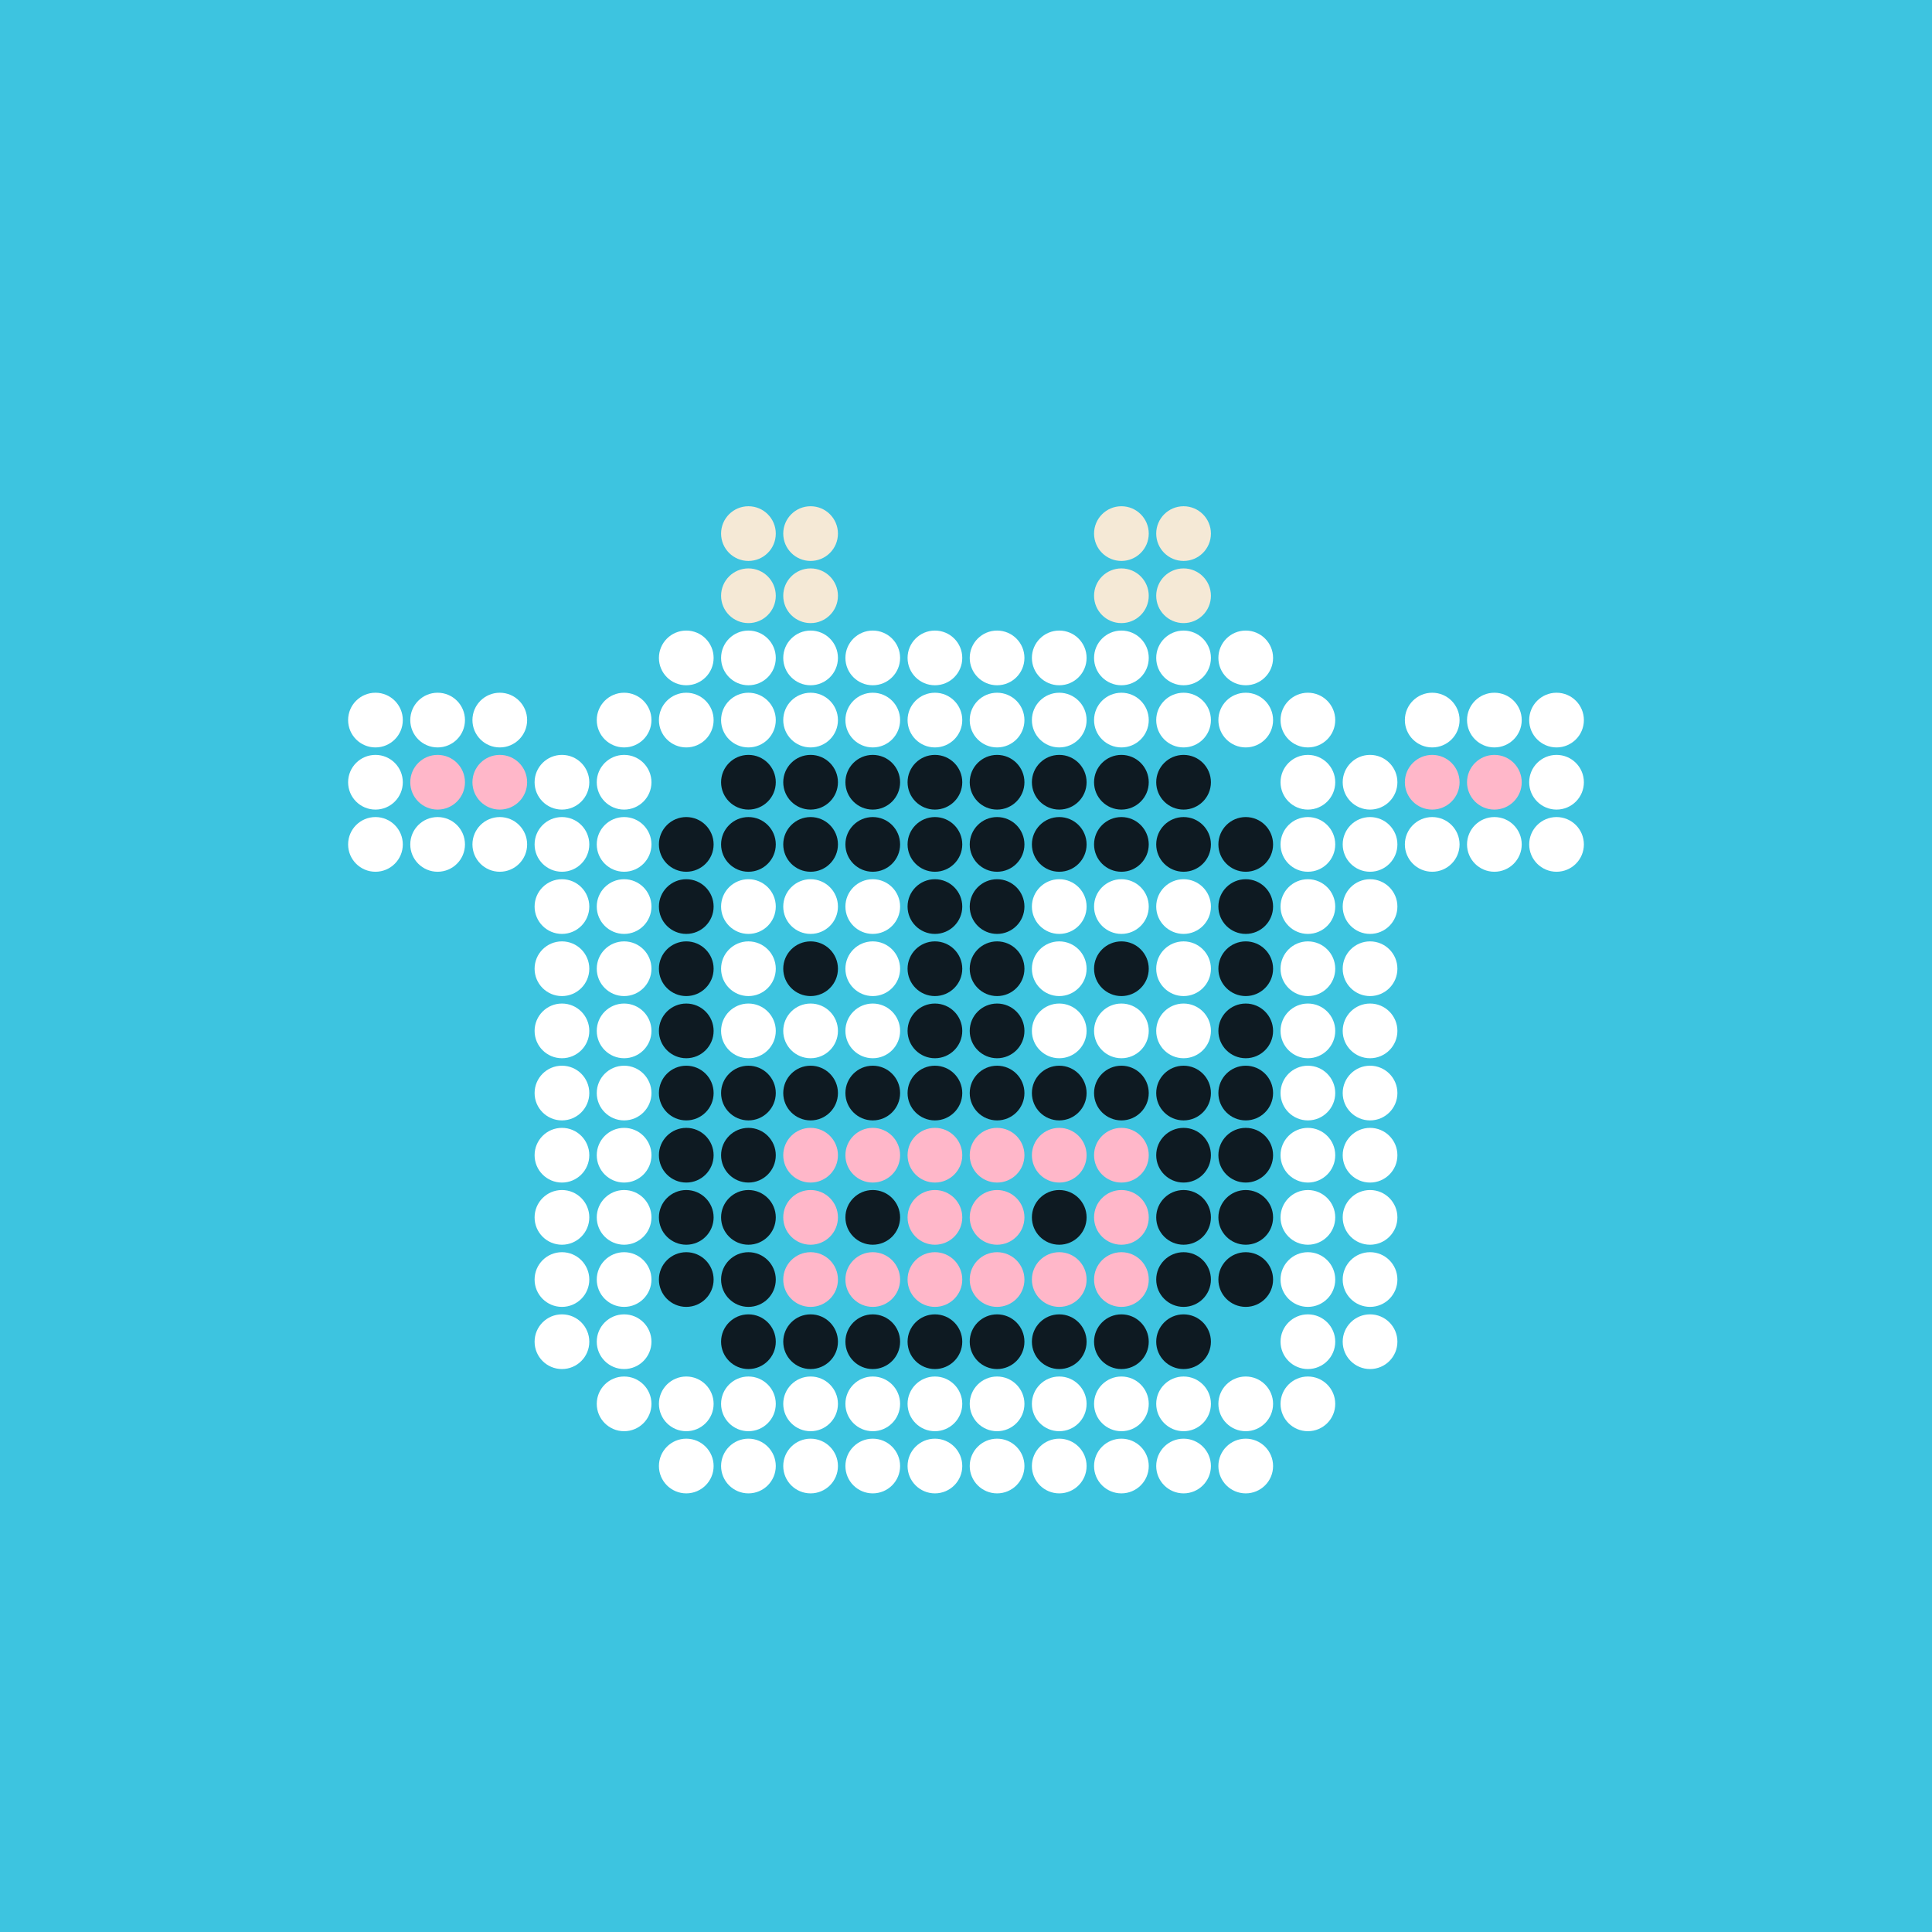
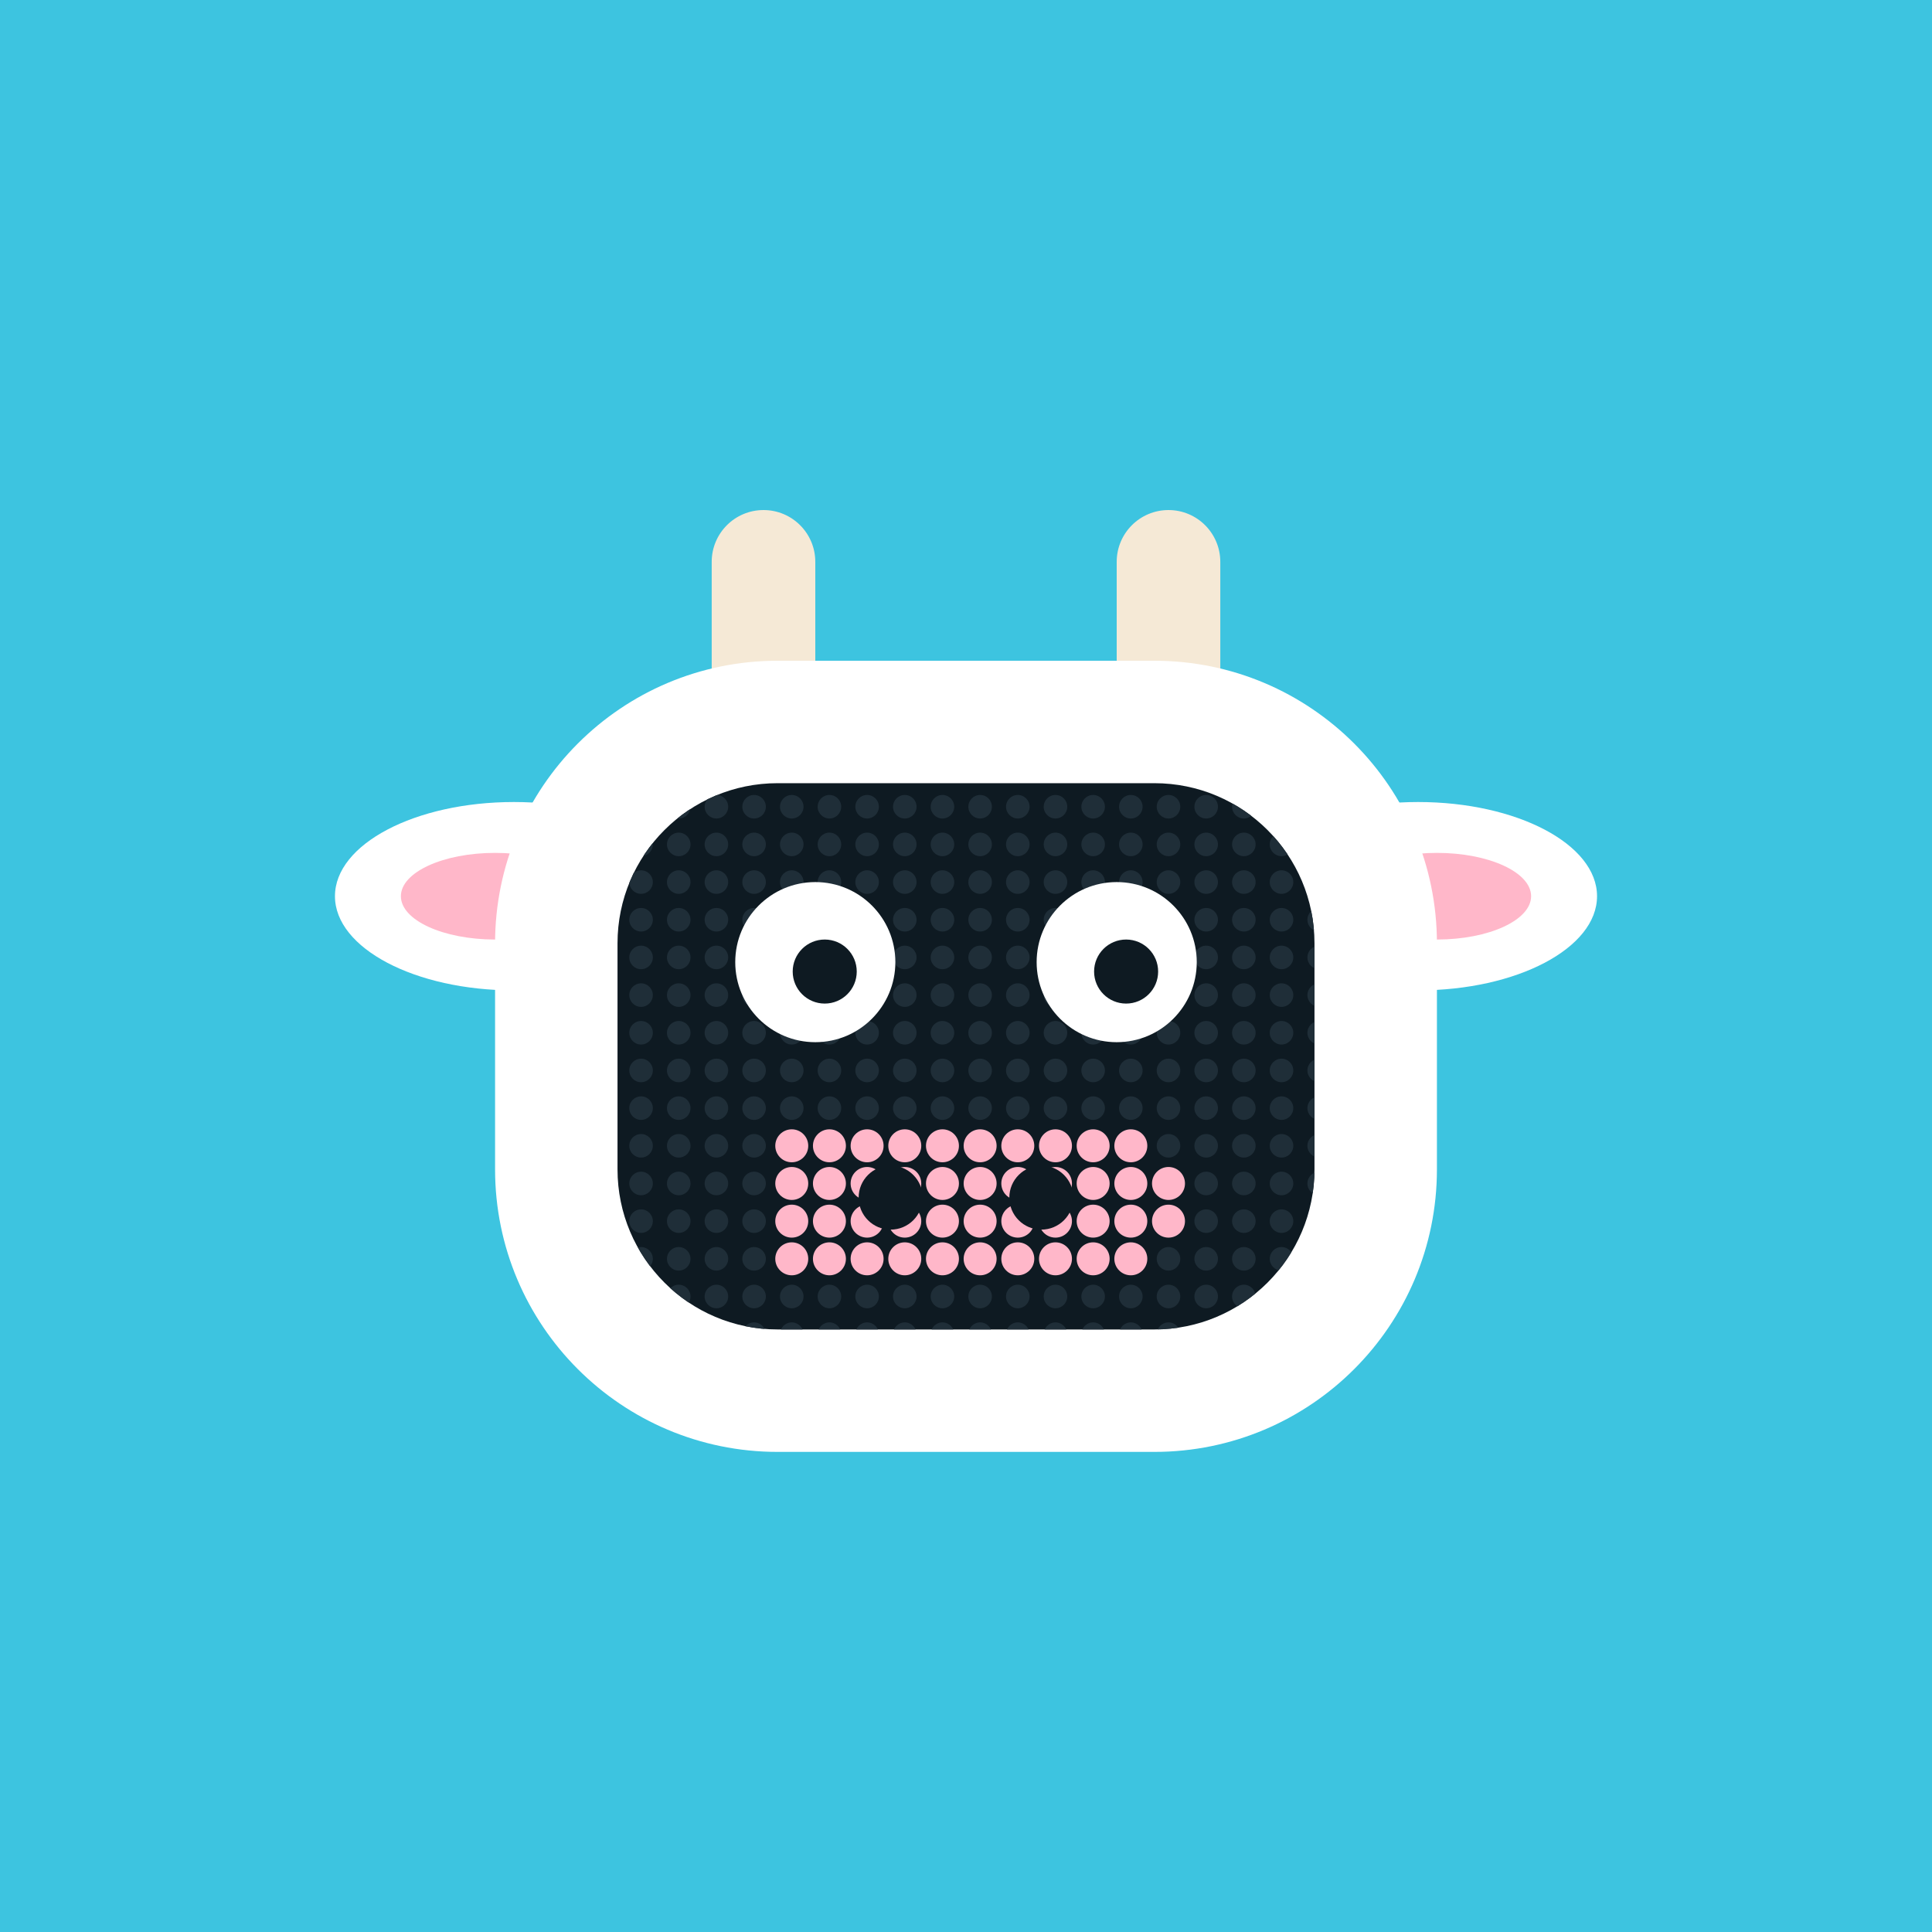
<svg xmlns="http://www.w3.org/2000/svg" viewBox="0 0 800 800" width="800" height="800">
  <rect width="800" height="800" fill="#3DC4E0" />
-   <g transform="translate(142.60,208.08) scale(25.74)">
-     <circle cx="6.5" cy="0.5" r="0.44" fill="#F5E9D6" />
-     <circle cx="7.5" cy="0.5" r="0.44" fill="#F5E9D6" />
-     <circle cx="12.5" cy="0.5" r="0.44" fill="#F5E9D6" />
-     <circle cx="13.5" cy="0.5" r="0.44" fill="#F5E9D6" />
-     <circle cx="6.5" cy="1.5" r="0.44" fill="#F5E9D6" />
-     <circle cx="7.5" cy="1.5" r="0.44" fill="#F5E9D6" />
-     <circle cx="12.5" cy="1.5" r="0.44" fill="#F5E9D6" />
-     <circle cx="13.5" cy="1.5" r="0.44" fill="#F5E9D6" />
-     <circle cx="5.5" cy="2.5" r="0.44" fill="#FFFFFF" />
-     <circle cx="6.5" cy="2.5" r="0.44" fill="#FFFFFF" />
-     <circle cx="7.5" cy="2.5" r="0.44" fill="#FFFFFF" />
-     <circle cx="8.5" cy="2.5" r="0.44" fill="#FFFFFF" />
-     <circle cx="9.5" cy="2.5" r="0.44" fill="#FFFFFF" />
-     <circle cx="10.5" cy="2.5" r="0.44" fill="#FFFFFF" />
-     <circle cx="11.5" cy="2.5" r="0.44" fill="#FFFFFF" />
-     <circle cx="12.5" cy="2.5" r="0.44" fill="#FFFFFF" />
-     <circle cx="13.5" cy="2.5" r="0.44" fill="#FFFFFF" />
-     <circle cx="14.5" cy="2.5" r="0.44" fill="#FFFFFF" />
-     <circle cx="0.5" cy="3.5" r="0.44" fill="#FFFFFF" />
-     <circle cx="1.5" cy="3.5" r="0.44" fill="#FFFFFF" />
-     <circle cx="2.5" cy="3.5" r="0.44" fill="#FFFFFF" />
-     <circle cx="4.5" cy="3.5" r="0.44" fill="#FFFFFF" />
-     <circle cx="5.5" cy="3.5" r="0.44" fill="#FFFFFF" />
-     <circle cx="6.5" cy="3.5" r="0.44" fill="#FFFFFF" />
-     <circle cx="7.5" cy="3.5" r="0.44" fill="#FFFFFF" />
-     <circle cx="8.5" cy="3.5" r="0.44" fill="#FFFFFF" />
-     <circle cx="9.5" cy="3.5" r="0.44" fill="#FFFFFF" />
-     <circle cx="10.5" cy="3.5" r="0.44" fill="#FFFFFF" />
-     <circle cx="11.5" cy="3.5" r="0.44" fill="#FFFFFF" />
-     <circle cx="12.5" cy="3.5" r="0.44" fill="#FFFFFF" />
-     <circle cx="13.5" cy="3.5" r="0.44" fill="#FFFFFF" />
-     <circle cx="14.5" cy="3.5" r="0.44" fill="#FFFFFF" />
-     <circle cx="15.5" cy="3.5" r="0.44" fill="#FFFFFF" />
-     <circle cx="17.5" cy="3.5" r="0.44" fill="#FFFFFF" />
-     <circle cx="18.5" cy="3.5" r="0.44" fill="#FFFFFF" />
-     <circle cx="19.5" cy="3.5" r="0.44" fill="#FFFFFF" />
-     <circle cx="0.5" cy="4.5" r="0.44" fill="#FFFFFF" />
-     <circle cx="1.5" cy="4.5" r="0.44" fill="#FFB7C9" />
-     <circle cx="2.5" cy="4.5" r="0.44" fill="#FFB7C9" />
-     <circle cx="3.5" cy="4.5" r="0.44" fill="#FFFFFF" />
-     <circle cx="4.5" cy="4.5" r="0.44" fill="#FFFFFF" />
-     <circle cx="6.5" cy="4.5" r="0.44" fill="#0E1A22" />
-     <circle cx="7.5" cy="4.5" r="0.44" fill="#0E1A22" />
-     <circle cx="8.5" cy="4.5" r="0.44" fill="#0E1A22" />
-     <circle cx="9.5" cy="4.5" r="0.44" fill="#0E1A22" />
-     <circle cx="10.5" cy="4.5" r="0.44" fill="#0E1A22" />
-     <circle cx="11.5" cy="4.5" r="0.44" fill="#0E1A22" />
-     <circle cx="12.5" cy="4.5" r="0.44" fill="#0E1A22" />
-     <circle cx="13.5" cy="4.5" r="0.44" fill="#0E1A22" />
-     <circle cx="15.5" cy="4.5" r="0.44" fill="#FFFFFF" />
-     <circle cx="16.5" cy="4.5" r="0.44" fill="#FFFFFF" />
-     <circle cx="17.5" cy="4.5" r="0.44" fill="#FFB7C9" />
-     <circle cx="18.5" cy="4.5" r="0.44" fill="#FFB7C9" />
-     <circle cx="19.5" cy="4.5" r="0.44" fill="#FFFFFF" />
-     <circle cx="0.5" cy="5.5" r="0.44" fill="#FFFFFF" />
-     <circle cx="1.5" cy="5.5" r="0.44" fill="#FFFFFF" />
-     <circle cx="2.5" cy="5.5" r="0.44" fill="#FFFFFF" />
-     <circle cx="3.5" cy="5.5" r="0.44" fill="#FFFFFF" />
-     <circle cx="4.5" cy="5.5" r="0.44" fill="#FFFFFF" />
-     <circle cx="5.5" cy="5.5" r="0.44" fill="#0E1A22" />
-     <circle cx="6.5" cy="5.5" r="0.44" fill="#0E1A22" />
-     <circle cx="7.5" cy="5.5" r="0.44" fill="#0E1A22" />
-     <circle cx="8.5" cy="5.5" r="0.44" fill="#0E1A22" />
-     <circle cx="9.5" cy="5.5" r="0.44" fill="#0E1A22" />
-     <circle cx="10.5" cy="5.5" r="0.44" fill="#0E1A22" />
-     <circle cx="11.5" cy="5.5" r="0.44" fill="#0E1A22" />
-     <circle cx="12.5" cy="5.5" r="0.44" fill="#0E1A22" />
-     <circle cx="13.5" cy="5.5" r="0.44" fill="#0E1A22" />
-     <circle cx="14.5" cy="5.5" r="0.44" fill="#0E1A22" />
-     <circle cx="15.5" cy="5.5" r="0.44" fill="#FFFFFF" />
-     <circle cx="16.5" cy="5.5" r="0.44" fill="#FFFFFF" />
-     <circle cx="17.5" cy="5.5" r="0.44" fill="#FFFFFF" />
-     <circle cx="18.5" cy="5.5" r="0.44" fill="#FFFFFF" />
-     <circle cx="19.5" cy="5.5" r="0.44" fill="#FFFFFF" />
-     <circle cx="3.5" cy="6.5" r="0.44" fill="#FFFFFF" />
-     <circle cx="4.5" cy="6.5" r="0.44" fill="#FFFFFF" />
-     <circle cx="5.5" cy="6.5" r="0.44" fill="#0E1A22" />
-     <circle cx="6.5" cy="6.5" r="0.44" fill="#FFFFFF" />
-     <circle cx="7.5" cy="6.5" r="0.44" fill="#FFFFFF" />
-     <circle cx="8.5" cy="6.5" r="0.44" fill="#FFFFFF" />
-     <circle cx="9.5" cy="6.5" r="0.44" fill="#0E1A22" />
-     <circle cx="10.5" cy="6.5" r="0.44" fill="#0E1A22" />
-     <circle cx="11.5" cy="6.5" r="0.44" fill="#FFFFFF" />
-     <circle cx="12.5" cy="6.5" r="0.44" fill="#FFFFFF" />
-     <circle cx="13.5" cy="6.5" r="0.44" fill="#FFFFFF" />
-     <circle cx="14.5" cy="6.5" r="0.44" fill="#0E1A22" />
-     <circle cx="15.5" cy="6.5" r="0.44" fill="#FFFFFF" />
-     <circle cx="16.5" cy="6.5" r="0.44" fill="#FFFFFF" />
-     <circle cx="3.5" cy="7.5" r="0.44" fill="#FFFFFF" />
-     <circle cx="4.5" cy="7.5" r="0.44" fill="#FFFFFF" />
-     <circle cx="5.5" cy="7.5" r="0.44" fill="#0E1A22" />
-     <circle cx="6.5" cy="7.5" r="0.44" fill="#FFFFFF" />
-     <circle class="pupil" cx="7.5" cy="7.5" r="0.44" fill="#0E1A22" />
-     <circle cx="8.5" cy="7.5" r="0.44" fill="#FFFFFF" />
-     <circle cx="9.5" cy="7.5" r="0.44" fill="#0E1A22" />
-     <circle cx="10.5" cy="7.5" r="0.44" fill="#0E1A22" />
-     <circle cx="11.5" cy="7.5" r="0.44" fill="#FFFFFF" />
-     <circle class="pupil" cx="12.5" cy="7.5" r="0.44" fill="#0E1A22" />
-     <circle cx="13.5" cy="7.5" r="0.44" fill="#FFFFFF" />
-     <circle cx="14.5" cy="7.5" r="0.44" fill="#0E1A22" />
-     <circle cx="15.5" cy="7.5" r="0.44" fill="#FFFFFF" />
-     <circle cx="16.5" cy="7.5" r="0.44" fill="#FFFFFF" />
-     <circle cx="3.5" cy="8.5" r="0.44" fill="#FFFFFF" />
-     <circle cx="4.5" cy="8.5" r="0.44" fill="#FFFFFF" />
-     <circle cx="5.5" cy="8.5" r="0.44" fill="#0E1A22" />
-     <circle cx="6.5" cy="8.5" r="0.44" fill="#FFFFFF" />
-     <circle cx="7.5" cy="8.5" r="0.44" fill="#FFFFFF" />
-     <circle cx="8.5" cy="8.5" r="0.44" fill="#FFFFFF" />
-     <circle cx="9.5" cy="8.5" r="0.44" fill="#0E1A22" />
-     <circle cx="10.5" cy="8.5" r="0.44" fill="#0E1A22" />
-     <circle cx="11.5" cy="8.5" r="0.44" fill="#FFFFFF" />
-     <circle cx="12.5" cy="8.5" r="0.44" fill="#FFFFFF" />
-     <circle cx="13.5" cy="8.5" r="0.44" fill="#FFFFFF" />
-     <circle cx="14.5" cy="8.5" r="0.44" fill="#0E1A22" />
-     <circle cx="15.5" cy="8.5" r="0.44" fill="#FFFFFF" />
-     <circle cx="16.5" cy="8.5" r="0.44" fill="#FFFFFF" />
-     <circle cx="3.5" cy="9.5" r="0.44" fill="#FFFFFF" />
-     <circle cx="4.5" cy="9.5" r="0.44" fill="#FFFFFF" />
-     <circle cx="5.5" cy="9.5" r="0.44" fill="#0E1A22" />
-     <circle cx="6.5" cy="9.5" r="0.44" fill="#0E1A22" />
-     <circle cx="7.5" cy="9.5" r="0.44" fill="#0E1A22" />
-     <circle cx="8.5" cy="9.5" r="0.44" fill="#0E1A22" />
-     <circle cx="9.5" cy="9.5" r="0.44" fill="#0E1A22" />
-     <circle cx="10.5" cy="9.5" r="0.44" fill="#0E1A22" />
-     <circle cx="11.5" cy="9.5" r="0.44" fill="#0E1A22" />
-     <circle cx="12.5" cy="9.5" r="0.44" fill="#0E1A22" />
-     <circle cx="13.5" cy="9.5" r="0.44" fill="#0E1A22" />
-     <circle cx="14.5" cy="9.5" r="0.44" fill="#0E1A22" />
-     <circle cx="15.5" cy="9.5" r="0.44" fill="#FFFFFF" />
-     <circle cx="16.5" cy="9.5" r="0.44" fill="#FFFFFF" />
-     <circle cx="3.5" cy="10.5" r="0.44" fill="#FFFFFF" />
-     <circle cx="4.5" cy="10.5" r="0.44" fill="#FFFFFF" />
-     <circle cx="5.5" cy="10.5" r="0.44" fill="#0E1A22" />
-     <circle cx="6.5" cy="10.5" r="0.44" fill="#0E1A22" />
-     <circle cx="7.5" cy="10.5" r="0.44" fill="#FFB7C9" />
-     <circle cx="8.5" cy="10.5" r="0.44" fill="#FFB7C9" />
-     <circle cx="9.5" cy="10.5" r="0.44" fill="#FFB7C9" />
-     <circle cx="10.5" cy="10.5" r="0.44" fill="#FFB7C9" />
-     <circle cx="11.5" cy="10.5" r="0.44" fill="#FFB7C9" />
-     <circle cx="12.5" cy="10.5" r="0.44" fill="#FFB7C9" />
-     <circle cx="13.5" cy="10.5" r="0.44" fill="#0E1A22" />
-     <circle cx="14.5" cy="10.5" r="0.44" fill="#0E1A22" />
-     <circle cx="15.5" cy="10.5" r="0.44" fill="#FFFFFF" />
-     <circle cx="16.5" cy="10.5" r="0.44" fill="#FFFFFF" />
-     <circle cx="3.5" cy="11.5" r="0.44" fill="#FFFFFF" />
-     <circle cx="4.5" cy="11.5" r="0.44" fill="#FFFFFF" />
-     <circle cx="5.5" cy="11.5" r="0.44" fill="#0E1A22" />
-     <circle cx="6.5" cy="11.5" r="0.44" fill="#0E1A22" />
-     <circle cx="7.5" cy="11.5" r="0.44" fill="#FFB7C9" />
-     <circle cx="8.5" cy="11.5" r="0.44" fill="#0E1A22" />
-     <circle cx="9.5" cy="11.5" r="0.44" fill="#FFB7C9" />
-     <circle cx="10.5" cy="11.5" r="0.44" fill="#FFB7C9" />
-     <circle cx="11.5" cy="11.5" r="0.44" fill="#0E1A22" />
-     <circle cx="12.5" cy="11.5" r="0.44" fill="#FFB7C9" />
-     <circle cx="13.5" cy="11.5" r="0.44" fill="#0E1A22" />
-     <circle cx="14.5" cy="11.5" r="0.44" fill="#0E1A22" />
-     <circle cx="15.5" cy="11.5" r="0.44" fill="#FFFFFF" />
-     <circle cx="16.5" cy="11.5" r="0.44" fill="#FFFFFF" />
-     <circle cx="3.5" cy="12.5" r="0.44" fill="#FFFFFF" />
-     <circle cx="4.5" cy="12.5" r="0.44" fill="#FFFFFF" />
-     <circle cx="5.5" cy="12.5" r="0.44" fill="#0E1A22" />
-     <circle cx="6.5" cy="12.5" r="0.44" fill="#0E1A22" />
-     <circle cx="7.5" cy="12.5" r="0.44" fill="#FFB7C9" />
-     <circle cx="8.5" cy="12.5" r="0.44" fill="#FFB7C9" />
-     <circle cx="9.5" cy="12.5" r="0.44" fill="#FFB7C9" />
-     <circle cx="10.5" cy="12.5" r="0.44" fill="#FFB7C9" />
-     <circle cx="11.5" cy="12.5" r="0.44" fill="#FFB7C9" />
-     <circle cx="12.5" cy="12.5" r="0.44" fill="#FFB7C9" />
-     <circle cx="13.5" cy="12.5" r="0.44" fill="#0E1A22" />
-     <circle cx="14.5" cy="12.5" r="0.44" fill="#0E1A22" />
-     <circle cx="15.5" cy="12.5" r="0.44" fill="#FFFFFF" />
-     <circle cx="16.5" cy="12.5" r="0.44" fill="#FFFFFF" />
-     <circle cx="3.5" cy="13.5" r="0.44" fill="#FFFFFF" />
-     <circle cx="4.5" cy="13.5" r="0.44" fill="#FFFFFF" />
-     <circle cx="6.5" cy="13.5" r="0.44" fill="#0E1A22" />
-     <circle cx="7.5" cy="13.5" r="0.44" fill="#0E1A22" />
-     <circle cx="8.5" cy="13.5" r="0.44" fill="#0E1A22" />
-     <circle cx="9.5" cy="13.5" r="0.44" fill="#0E1A22" />
-     <circle cx="10.5" cy="13.5" r="0.44" fill="#0E1A22" />
-     <circle cx="11.5" cy="13.5" r="0.44" fill="#0E1A22" />
-     <circle cx="12.5" cy="13.5" r="0.44" fill="#0E1A22" />
-     <circle cx="13.5" cy="13.5" r="0.44" fill="#0E1A22" />
-     <circle cx="15.5" cy="13.5" r="0.44" fill="#FFFFFF" />
-     <circle cx="16.5" cy="13.5" r="0.44" fill="#FFFFFF" />
-     <circle cx="4.5" cy="14.5" r="0.44" fill="#FFFFFF" />
-     <circle cx="5.5" cy="14.5" r="0.44" fill="#FFFFFF" />
-     <circle cx="6.5" cy="14.5" r="0.44" fill="#FFFFFF" />
-     <circle cx="7.5" cy="14.5" r="0.44" fill="#FFFFFF" />
-     <circle cx="8.5" cy="14.5" r="0.44" fill="#FFFFFF" />
-     <circle cx="9.5" cy="14.5" r="0.44" fill="#FFFFFF" />
-     <circle cx="10.5" cy="14.5" r="0.44" fill="#FFFFFF" />
-     <circle cx="11.5" cy="14.5" r="0.44" fill="#FFFFFF" />
-     <circle cx="12.5" cy="14.5" r="0.44" fill="#FFFFFF" />
-     <circle cx="13.5" cy="14.5" r="0.44" fill="#FFFFFF" />
-     <circle cx="14.5" cy="14.5" r="0.44" fill="#FFFFFF" />
-     <circle cx="15.5" cy="14.5" r="0.44" fill="#FFFFFF" />
-     <circle cx="5.5" cy="15.5" r="0.44" fill="#FFFFFF" />
-     <circle cx="6.5" cy="15.5" r="0.44" fill="#FFFFFF" />
-     <circle cx="7.5" cy="15.5" r="0.44" fill="#FFFFFF" />
-     <circle cx="8.5" cy="15.5" r="0.44" fill="#FFFFFF" />
-     <circle cx="9.5" cy="15.5" r="0.44" fill="#FFFFFF" />
-     <circle cx="10.5" cy="15.5" r="0.44" fill="#FFFFFF" />
-     <circle cx="11.5" cy="15.5" r="0.44" fill="#FFFFFF" />
-     <circle cx="12.5" cy="15.5" r="0.44" fill="#FFFFFF" />
-     <circle cx="13.5" cy="15.5" r="0.44" fill="#FFFFFF" />
-     <circle cx="14.5" cy="15.5" r="0.44" fill="#FFFFFF" />
+   <g transform="translate(134.80,195.60) scale(3.9)">
+     <rect x="41" y="4" width="11" height="24" rx="5.5" fill="#F5E9D6" />
+     <rect x="84" y="4" width="11" height="24" rx="5.5" fill="#F5E9D6" />
+     <ellipse cx="20" cy="45" rx="19" ry="10" fill="#FFFFFF" />
+     <ellipse cx="18" cy="45" rx="10" ry="4.6" fill="#FFB7C9" />
+     <ellipse cx="116" cy="45" rx="19" ry="10" fill="#FFFFFF" />
+     <ellipse cx="118" cy="45" rx="10" ry="4.6" fill="#FFB7C9" />
+     <rect x="18" y="20" width="100" height="84" rx="30" fill="#FFFFFF" />
+     <clipPath id="f">
+       <rect x="31" y="33" width="74" height="58" rx="17" />
+     </clipPath>
+     <rect x="31" y="33" width="74" height="58" rx="17" fill="#0E1A22" />
+     <g clip-path="url(#f)">
+       <circle cx="33.5" cy="35.5" r="1.25" fill="#1F2E38" />
+       <circle cx="37.5" cy="35.5" r="1.25" fill="#1F2E38" />
+       <circle cx="41.5" cy="35.5" r="1.25" fill="#1F2E38" />
+       <circle cx="45.5" cy="35.5" r="1.25" fill="#1F2E38" />
+       <circle cx="49.5" cy="35.5" r="1.25" fill="#1F2E38" />
+       <circle cx="53.5" cy="35.5" r="1.25" fill="#1F2E38" />
+       <circle cx="57.5" cy="35.5" r="1.25" fill="#1F2E38" />
+       <circle cx="61.5" cy="35.5" r="1.25" fill="#1F2E38" />
+       <circle cx="65.5" cy="35.5" r="1.25" fill="#1F2E38" />
+       <circle cx="69.5" cy="35.5" r="1.25" fill="#1F2E38" />
+       <circle cx="73.5" cy="35.5" r="1.25" fill="#1F2E38" />
+       <circle cx="77.5" cy="35.5" r="1.25" fill="#1F2E38" />
+       <circle cx="81.5" cy="35.5" r="1.25" fill="#1F2E38" />
+       <circle cx="85.5" cy="35.5" r="1.25" fill="#1F2E38" />
+       <circle cx="89.5" cy="35.5" r="1.25" fill="#1F2E38" />
+       <circle cx="93.5" cy="35.5" r="1.25" fill="#1F2E38" />
+       <circle cx="97.5" cy="35.5" r="1.25" fill="#1F2E38" />
+       <circle cx="101.5" cy="35.5" r="1.25" fill="#1F2E38" />
+       <circle cx="105.5" cy="35.5" r="1.25" fill="#1F2E38" />
+       <circle cx="33.5" cy="39.5" r="1.25" fill="#1F2E38" />
+       <circle cx="37.5" cy="39.5" r="1.25" fill="#1F2E38" />
+       <circle cx="41.5" cy="39.5" r="1.25" fill="#1F2E38" />
+       <circle cx="45.5" cy="39.5" r="1.25" fill="#1F2E38" />
+       <circle cx="49.5" cy="39.5" r="1.25" fill="#1F2E38" />
+       <circle cx="53.5" cy="39.5" r="1.25" fill="#1F2E38" />
+       <circle cx="57.5" cy="39.5" r="1.25" fill="#1F2E38" />
+       <circle cx="61.5" cy="39.5" r="1.25" fill="#1F2E38" />
+       <circle cx="65.5" cy="39.5" r="1.25" fill="#1F2E38" />
+       <circle cx="69.5" cy="39.5" r="1.25" fill="#1F2E38" />
+       <circle cx="73.5" cy="39.5" r="1.25" fill="#1F2E38" />
+       <circle cx="77.5" cy="39.5" r="1.25" fill="#1F2E38" />
+       <circle cx="81.5" cy="39.5" r="1.25" fill="#1F2E38" />
+       <circle cx="85.5" cy="39.5" r="1.25" fill="#1F2E38" />
+       <circle cx="89.5" cy="39.5" r="1.25" fill="#1F2E38" />
+       <circle cx="93.5" cy="39.5" r="1.25" fill="#1F2E38" />
+       <circle cx="97.5" cy="39.5" r="1.25" fill="#1F2E38" />
+       <circle cx="101.5" cy="39.5" r="1.25" fill="#1F2E38" />
+       <circle cx="105.5" cy="39.5" r="1.25" fill="#1F2E38" />
+       <circle cx="33.5" cy="43.5" r="1.25" fill="#1F2E38" />
+       <circle cx="37.5" cy="43.5" r="1.25" fill="#1F2E38" />
+       <circle cx="41.5" cy="43.5" r="1.25" fill="#1F2E38" />
+       <circle cx="45.5" cy="43.5" r="1.25" fill="#1F2E38" />
+       <circle cx="49.5" cy="43.5" r="1.25" fill="#1F2E38" />
+       <circle cx="53.5" cy="43.5" r="1.25" fill="#1F2E38" />
+       <circle cx="57.5" cy="43.5" r="1.25" fill="#1F2E38" />
+       <circle cx="61.5" cy="43.5" r="1.25" fill="#1F2E38" />
+       <circle cx="65.5" cy="43.5" r="1.25" fill="#1F2E38" />
+       <circle cx="69.5" cy="43.5" r="1.25" fill="#1F2E38" />
+       <circle cx="73.5" cy="43.5" r="1.25" fill="#1F2E38" />
+       <circle cx="77.5" cy="43.5" r="1.25" fill="#1F2E38" />
+       <circle cx="81.5" cy="43.5" r="1.25" fill="#1F2E38" />
+       <circle cx="85.5" cy="43.5" r="1.25" fill="#1F2E38" />
+       <circle cx="89.5" cy="43.5" r="1.25" fill="#1F2E38" />
+       <circle cx="93.5" cy="43.5" r="1.25" fill="#1F2E38" />
+       <circle cx="97.5" cy="43.5" r="1.25" fill="#1F2E38" />
+       <circle cx="101.5" cy="43.5" r="1.25" fill="#1F2E38" />
+       <circle cx="105.5" cy="43.5" r="1.25" fill="#1F2E38" />
+       <circle cx="33.5" cy="47.5" r="1.25" fill="#1F2E38" />
+       <circle cx="37.5" cy="47.5" r="1.25" fill="#1F2E38" />
+       <circle cx="41.5" cy="47.5" r="1.25" fill="#1F2E38" />
+       <circle cx="45.5" cy="47.5" r="1.25" fill="#1F2E38" />
+       <circle cx="49.5" cy="47.5" r="1.25" fill="#1F2E38" />
+       <circle cx="53.5" cy="47.5" r="1.25" fill="#1F2E38" />
+       <circle cx="57.5" cy="47.5" r="1.25" fill="#1F2E38" />
+       <circle cx="61.5" cy="47.5" r="1.25" fill="#1F2E38" />
+       <circle cx="65.5" cy="47.5" r="1.25" fill="#1F2E38" />
+       <circle cx="69.5" cy="47.5" r="1.25" fill="#1F2E38" />
+       <circle cx="73.5" cy="47.5" r="1.25" fill="#1F2E38" />
+       <circle cx="77.5" cy="47.5" r="1.25" fill="#1F2E38" />
+       <circle cx="81.5" cy="47.5" r="1.25" fill="#1F2E38" />
+       <circle cx="85.5" cy="47.5" r="1.25" fill="#1F2E38" />
+       <circle cx="89.5" cy="47.5" r="1.25" fill="#1F2E38" />
+       <circle cx="93.5" cy="47.5" r="1.25" fill="#1F2E38" />
+       <circle cx="97.5" cy="47.5" r="1.25" fill="#1F2E38" />
+       <circle cx="101.5" cy="47.5" r="1.25" fill="#1F2E38" />
+       <circle cx="105.5" cy="47.5" r="1.25" fill="#1F2E38" />
+       <circle cx="33.5" cy="51.5" r="1.25" fill="#1F2E38" />
+       <circle cx="37.5" cy="51.5" r="1.25" fill="#1F2E38" />
+       <circle cx="41.5" cy="51.5" r="1.25" fill="#1F2E38" />
+       <circle cx="45.5" cy="51.5" r="1.25" fill="#1F2E38" />
+       <circle cx="49.5" cy="51.5" r="1.25" fill="#1F2E38" />
+       <circle cx="53.5" cy="51.5" r="1.25" fill="#1F2E38" />
+       <circle cx="57.5" cy="51.5" r="1.25" fill="#1F2E38" />
+       <circle cx="61.5" cy="51.5" r="1.25" fill="#1F2E38" />
+       <circle cx="65.5" cy="51.5" r="1.25" fill="#1F2E38" />
+       <circle cx="69.5" cy="51.5" r="1.25" fill="#1F2E38" />
+       <circle cx="73.5" cy="51.5" r="1.25" fill="#1F2E38" />
+       <circle cx="77.5" cy="51.5" r="1.25" fill="#1F2E38" />
+       <circle cx="81.5" cy="51.5" r="1.25" fill="#1F2E38" />
+       <circle cx="85.5" cy="51.5" r="1.25" fill="#1F2E38" />
+       <circle cx="89.5" cy="51.5" r="1.25" fill="#1F2E38" />
+       <circle cx="93.5" cy="51.5" r="1.25" fill="#1F2E38" />
+       <circle cx="97.5" cy="51.5" r="1.25" fill="#1F2E38" />
+       <circle cx="101.5" cy="51.5" r="1.25" fill="#1F2E38" />
+       <circle cx="105.5" cy="51.5" r="1.25" fill="#1F2E38" />
+       <circle cx="33.5" cy="55.5" r="1.25" fill="#1F2E38" />
+       <circle cx="37.5" cy="55.5" r="1.25" fill="#1F2E38" />
+       <circle cx="41.5" cy="55.5" r="1.25" fill="#1F2E38" />
+       <circle cx="45.5" cy="55.5" r="1.25" fill="#1F2E38" />
+       <circle cx="49.5" cy="55.5" r="1.25" fill="#1F2E38" />
+       <circle cx="53.5" cy="55.5" r="1.25" fill="#1F2E38" />
+       <circle cx="57.5" cy="55.5" r="1.25" fill="#1F2E38" />
+       <circle cx="61.5" cy="55.5" r="1.25" fill="#1F2E38" />
+       <circle cx="65.5" cy="55.5" r="1.25" fill="#1F2E38" />
+       <circle cx="69.5" cy="55.5" r="1.25" fill="#1F2E38" />
+       <circle cx="73.5" cy="55.5" r="1.25" fill="#1F2E38" />
+       <circle cx="77.5" cy="55.5" r="1.25" fill="#1F2E38" />
+       <circle cx="81.5" cy="55.5" r="1.25" fill="#1F2E38" />
+       <circle cx="85.5" cy="55.5" r="1.25" fill="#1F2E38" />
+       <circle cx="89.5" cy="55.5" r="1.25" fill="#1F2E38" />
+       <circle cx="93.5" cy="55.5" r="1.25" fill="#1F2E38" />
+       <circle cx="97.5" cy="55.5" r="1.25" fill="#1F2E38" />
+       <circle cx="101.5" cy="55.5" r="1.25" fill="#1F2E38" />
+       <circle cx="105.5" cy="55.5" r="1.25" fill="#1F2E38" />
+       <circle cx="33.5" cy="59.5" r="1.25" fill="#1F2E38" />
+       <circle cx="37.5" cy="59.5" r="1.25" fill="#1F2E38" />
+       <circle cx="41.5" cy="59.5" r="1.25" fill="#1F2E38" />
+       <circle cx="45.5" cy="59.5" r="1.25" fill="#1F2E38" />
+       <circle cx="49.5" cy="59.5" r="1.25" fill="#1F2E38" />
+       <circle cx="53.5" cy="59.5" r="1.25" fill="#1F2E38" />
+       <circle cx="57.5" cy="59.5" r="1.25" fill="#1F2E38" />
+       <circle cx="61.5" cy="59.5" r="1.25" fill="#1F2E38" />
+       <circle cx="65.5" cy="59.5" r="1.25" fill="#1F2E38" />
+       <circle cx="69.5" cy="59.5" r="1.25" fill="#1F2E38" />
+       <circle cx="73.5" cy="59.5" r="1.25" fill="#1F2E38" />
+       <circle cx="77.5" cy="59.5" r="1.25" fill="#1F2E38" />
+       <circle cx="81.5" cy="59.5" r="1.25" fill="#1F2E38" />
+       <circle cx="85.5" cy="59.5" r="1.25" fill="#1F2E38" />
+       <circle cx="89.5" cy="59.5" r="1.25" fill="#1F2E38" />
+       <circle cx="93.5" cy="59.5" r="1.25" fill="#1F2E38" />
+       <circle cx="97.5" cy="59.5" r="1.25" fill="#1F2E38" />
+       <circle cx="101.5" cy="59.5" r="1.25" fill="#1F2E38" />
+       <circle cx="105.5" cy="59.5" r="1.25" fill="#1F2E38" />
+       <circle cx="33.5" cy="63.5" r="1.25" fill="#1F2E38" />
+       <circle cx="37.5" cy="63.5" r="1.25" fill="#1F2E38" />
+       <circle cx="41.5" cy="63.5" r="1.25" fill="#1F2E38" />
+       <circle cx="45.5" cy="63.5" r="1.25" fill="#1F2E38" />
+       <circle cx="49.5" cy="63.5" r="1.25" fill="#1F2E38" />
+       <circle cx="53.5" cy="63.5" r="1.25" fill="#1F2E38" />
+       <circle cx="57.5" cy="63.5" r="1.25" fill="#1F2E38" />
+       <circle cx="61.5" cy="63.5" r="1.25" fill="#1F2E38" />
+       <circle cx="65.5" cy="63.5" r="1.25" fill="#1F2E38" />
+       <circle cx="69.5" cy="63.5" r="1.25" fill="#1F2E38" />
+       <circle cx="73.5" cy="63.5" r="1.25" fill="#1F2E38" />
+       <circle cx="77.5" cy="63.5" r="1.25" fill="#1F2E38" />
+       <circle cx="81.5" cy="63.5" r="1.25" fill="#1F2E38" />
+       <circle cx="85.5" cy="63.5" r="1.25" fill="#1F2E38" />
+       <circle cx="89.5" cy="63.5" r="1.25" fill="#1F2E38" />
+       <circle cx="93.5" cy="63.5" r="1.25" fill="#1F2E38" />
+       <circle cx="97.5" cy="63.5" r="1.25" fill="#1F2E38" />
+       <circle cx="101.5" cy="63.5" r="1.25" fill="#1F2E38" />
+       <circle cx="105.5" cy="63.5" r="1.25" fill="#1F2E38" />
+       <circle cx="33.5" cy="67.5" r="1.25" fill="#1F2E38" />
+       <circle cx="37.5" cy="67.5" r="1.25" fill="#1F2E38" />
+       <circle cx="41.5" cy="67.5" r="1.25" fill="#1F2E38" />
+       <circle cx="45.5" cy="67.5" r="1.25" fill="#1F2E38" />
+       <circle cx="49.5" cy="67.5" r="1.25" fill="#1F2E38" />
+       <circle cx="53.5" cy="67.5" r="1.25" fill="#1F2E38" />
+       <circle cx="57.5" cy="67.5" r="1.25" fill="#1F2E38" />
+       <circle cx="61.5" cy="67.5" r="1.25" fill="#1F2E38" />
+       <circle cx="65.5" cy="67.5" r="1.25" fill="#1F2E38" />
+       <circle cx="69.5" cy="67.5" r="1.25" fill="#1F2E38" />
+       <circle cx="73.5" cy="67.5" r="1.25" fill="#1F2E38" />
+       <circle cx="77.5" cy="67.5" r="1.25" fill="#1F2E38" />
+       <circle cx="81.5" cy="67.5" r="1.25" fill="#1F2E38" />
+       <circle cx="85.5" cy="67.5" r="1.25" fill="#1F2E38" />
+       <circle cx="89.5" cy="67.5" r="1.25" fill="#1F2E38" />
+       <circle cx="93.5" cy="67.5" r="1.25" fill="#1F2E38" />
+       <circle cx="97.5" cy="67.5" r="1.25" fill="#1F2E38" />
+       <circle cx="101.5" cy="67.5" r="1.25" fill="#1F2E38" />
+       <circle cx="105.5" cy="67.5" r="1.25" fill="#1F2E38" />
+       <circle cx="33.5" cy="71.5" r="1.25" fill="#1F2E38" />
+       <circle cx="37.5" cy="71.5" r="1.25" fill="#1F2E38" />
+       <circle cx="41.5" cy="71.5" r="1.25" fill="#1F2E38" />
+       <circle cx="45.5" cy="71.5" r="1.25" fill="#1F2E38" />
+       <circle cx="49.5" cy="71.5" r="1.75" fill="#FFB7C9" />
+       <circle cx="53.5" cy="71.5" r="1.75" fill="#FFB7C9" />
+       <circle cx="57.5" cy="71.5" r="1.75" fill="#FFB7C9" />
+       <circle cx="61.5" cy="71.5" r="1.75" fill="#FFB7C9" />
+       <circle cx="65.5" cy="71.5" r="1.75" fill="#FFB7C9" />
+       <circle cx="69.5" cy="71.5" r="1.75" fill="#FFB7C9" />
+       <circle cx="73.5" cy="71.5" r="1.75" fill="#FFB7C9" />
+       <circle cx="77.5" cy="71.5" r="1.75" fill="#FFB7C9" />
+       <circle cx="81.5" cy="71.5" r="1.75" fill="#FFB7C9" />
+       <circle cx="85.5" cy="71.5" r="1.75" fill="#FFB7C9" />
+       <circle cx="89.5" cy="71.5" r="1.25" fill="#1F2E38" />
+       <circle cx="93.5" cy="71.5" r="1.25" fill="#1F2E38" />
+       <circle cx="97.5" cy="71.5" r="1.25" fill="#1F2E38" />
+       <circle cx="101.5" cy="71.5" r="1.25" fill="#1F2E38" />
+       <circle cx="105.5" cy="71.5" r="1.25" fill="#1F2E38" />
+       <circle cx="33.5" cy="75.5" r="1.25" fill="#1F2E38" />
+       <circle cx="37.5" cy="75.5" r="1.25" fill="#1F2E38" />
+       <circle cx="41.5" cy="75.5" r="1.25" fill="#1F2E38" />
+       <circle cx="45.5" cy="75.5" r="1.25" fill="#1F2E38" />
+       <circle cx="49.5" cy="75.5" r="1.75" fill="#FFB7C9" />
+       <circle cx="53.5" cy="75.5" r="1.75" fill="#FFB7C9" />
+       <circle cx="57.5" cy="75.5" r="1.75" fill="#FFB7C9" />
+       <circle cx="61.5" cy="75.5" r="1.75" fill="#FFB7C9" />
+       <circle cx="65.5" cy="75.5" r="1.75" fill="#FFB7C9" />
+       <circle cx="69.5" cy="75.5" r="1.75" fill="#FFB7C9" />
+       <circle cx="73.5" cy="75.5" r="1.75" fill="#FFB7C9" />
+       <circle cx="77.5" cy="75.5" r="1.75" fill="#FFB7C9" />
+       <circle cx="81.5" cy="75.5" r="1.75" fill="#FFB7C9" />
+       <circle cx="85.5" cy="75.5" r="1.75" fill="#FFB7C9" />
+       <circle cx="89.5" cy="75.5" r="1.75" fill="#FFB7C9" />
+       <circle cx="93.5" cy="75.5" r="1.25" fill="#1F2E38" />
+       <circle cx="97.5" cy="75.5" r="1.25" fill="#1F2E38" />
+       <circle cx="101.5" cy="75.5" r="1.25" fill="#1F2E38" />
+       <circle cx="105.5" cy="75.5" r="1.25" fill="#1F2E38" />
+       <circle cx="33.5" cy="79.5" r="1.25" fill="#1F2E38" />
+       <circle cx="37.5" cy="79.5" r="1.25" fill="#1F2E38" />
+       <circle cx="41.5" cy="79.5" r="1.25" fill="#1F2E38" />
+       <circle cx="45.5" cy="79.5" r="1.25" fill="#1F2E38" />
+       <circle cx="49.5" cy="79.5" r="1.75" fill="#FFB7C9" />
+       <circle cx="53.5" cy="79.5" r="1.75" fill="#FFB7C9" />
+       <circle cx="57.5" cy="79.5" r="1.75" fill="#FFB7C9" />
+       <circle cx="61.5" cy="79.5" r="1.75" fill="#FFB7C9" />
+       <circle cx="65.5" cy="79.5" r="1.75" fill="#FFB7C9" />
+       <circle cx="69.5" cy="79.5" r="1.75" fill="#FFB7C9" />
+       <circle cx="73.5" cy="79.5" r="1.75" fill="#FFB7C9" />
+       <circle cx="77.5" cy="79.5" r="1.75" fill="#FFB7C9" />
+       <circle cx="81.5" cy="79.5" r="1.75" fill="#FFB7C9" />
+       <circle cx="85.5" cy="79.5" r="1.75" fill="#FFB7C9" />
+       <circle cx="89.5" cy="79.5" r="1.75" fill="#FFB7C9" />
+       <circle cx="93.5" cy="79.5" r="1.25" fill="#1F2E38" />
+       <circle cx="97.5" cy="79.5" r="1.25" fill="#1F2E38" />
+       <circle cx="101.5" cy="79.5" r="1.25" fill="#1F2E38" />
+       <circle cx="105.5" cy="79.5" r="1.25" fill="#1F2E38" />
+       <circle cx="33.5" cy="83.5" r="1.25" fill="#1F2E38" />
+       <circle cx="37.5" cy="83.5" r="1.25" fill="#1F2E38" />
+       <circle cx="41.5" cy="83.5" r="1.25" fill="#1F2E38" />
+       <circle cx="45.5" cy="83.5" r="1.25" fill="#1F2E38" />
+       <circle cx="49.5" cy="83.5" r="1.75" fill="#FFB7C9" />
+       <circle cx="53.5" cy="83.5" r="1.75" fill="#FFB7C9" />
+       <circle cx="57.5" cy="83.5" r="1.75" fill="#FFB7C9" />
+       <circle cx="61.5" cy="83.5" r="1.75" fill="#FFB7C9" />
+       <circle cx="65.5" cy="83.5" r="1.75" fill="#FFB7C9" />
+       <circle cx="69.5" cy="83.5" r="1.75" fill="#FFB7C9" />
+       <circle cx="73.5" cy="83.5" r="1.75" fill="#FFB7C9" />
+       <circle cx="77.5" cy="83.5" r="1.75" fill="#FFB7C9" />
+       <circle cx="81.5" cy="83.5" r="1.75" fill="#FFB7C9" />
+       <circle cx="85.5" cy="83.5" r="1.75" fill="#FFB7C9" />
+       <circle cx="89.5" cy="83.5" r="1.25" fill="#1F2E38" />
+       <circle cx="93.5" cy="83.5" r="1.25" fill="#1F2E38" />
+       <circle cx="97.5" cy="83.5" r="1.25" fill="#1F2E38" />
+       <circle cx="101.5" cy="83.5" r="1.25" fill="#1F2E38" />
+       <circle cx="105.5" cy="83.5" r="1.25" fill="#1F2E38" />
+       <circle cx="33.5" cy="87.5" r="1.25" fill="#1F2E38" />
+       <circle cx="37.5" cy="87.5" r="1.25" fill="#1F2E38" />
+       <circle cx="41.5" cy="87.5" r="1.25" fill="#1F2E38" />
+       <circle cx="45.5" cy="87.5" r="1.25" fill="#1F2E38" />
+       <circle cx="49.5" cy="87.5" r="1.25" fill="#1F2E38" />
+       <circle cx="53.5" cy="87.5" r="1.25" fill="#1F2E38" />
+       <circle cx="57.5" cy="87.5" r="1.25" fill="#1F2E38" />
+       <circle cx="61.5" cy="87.5" r="1.25" fill="#1F2E38" />
+       <circle cx="65.5" cy="87.5" r="1.25" fill="#1F2E38" />
+       <circle cx="69.5" cy="87.5" r="1.25" fill="#1F2E38" />
+       <circle cx="73.5" cy="87.5" r="1.25" fill="#1F2E38" />
+       <circle cx="77.5" cy="87.5" r="1.25" fill="#1F2E38" />
+       <circle cx="81.5" cy="87.5" r="1.25" fill="#1F2E38" />
+       <circle cx="85.5" cy="87.5" r="1.25" fill="#1F2E38" />
+       <circle cx="89.5" cy="87.5" r="1.25" fill="#1F2E38" />
+       <circle cx="93.5" cy="87.5" r="1.25" fill="#1F2E38" />
+       <circle cx="97.5" cy="87.5" r="1.25" fill="#1F2E38" />
+       <circle cx="101.5" cy="87.5" r="1.25" fill="#1F2E38" />
+       <circle cx="105.5" cy="87.5" r="1.25" fill="#1F2E38" />
+       <circle cx="33.5" cy="91.5" r="1.25" fill="#1F2E38" />
+       <circle cx="37.5" cy="91.5" r="1.25" fill="#1F2E38" />
+       <circle cx="41.5" cy="91.5" r="1.25" fill="#1F2E38" />
+       <circle cx="45.5" cy="91.5" r="1.25" fill="#1F2E38" />
+       <circle cx="49.5" cy="91.5" r="1.25" fill="#1F2E38" />
+       <circle cx="53.5" cy="91.5" r="1.25" fill="#1F2E38" />
+       <circle cx="57.5" cy="91.5" r="1.25" fill="#1F2E38" />
+       <circle cx="61.5" cy="91.5" r="1.25" fill="#1F2E38" />
+       <circle cx="65.5" cy="91.5" r="1.25" fill="#1F2E38" />
+       <circle cx="69.5" cy="91.5" r="1.25" fill="#1F2E38" />
+       <circle cx="73.5" cy="91.5" r="1.25" fill="#1F2E38" />
+       <circle cx="77.5" cy="91.5" r="1.25" fill="#1F2E38" />
+       <circle cx="81.5" cy="91.5" r="1.25" fill="#1F2E38" />
+       <circle cx="85.5" cy="91.5" r="1.25" fill="#1F2E38" />
+       <circle cx="89.5" cy="91.5" r="1.25" fill="#1F2E38" />
+       <circle cx="93.5" cy="91.5" r="1.25" fill="#1F2E38" />
+       <circle cx="97.5" cy="91.5" r="1.25" fill="#1F2E38" />
+       <circle cx="101.5" cy="91.5" r="1.25" fill="#1F2E38" />
+       <circle cx="105.5" cy="91.5" r="1.25" fill="#1F2E38" />
+     </g>
+     <circle cx="52" cy="52" r="8.5" fill="#FFFFFF" />
+     <circle class="pupil" cx="53" cy="53" r="3.4" fill="#0E1A22" />
+     <circle cx="84" cy="52" r="8.5" fill="#FFFFFF" />
+     <circle class="pupil" cx="85" cy="53" r="3.4" fill="#0E1A22" />
+     <circle cx="60" cy="77" r="3.4" fill="#0E1A22" />
+     <circle cx="76" cy="77" r="3.4" fill="#0E1A22" />
  </g>
</svg>
